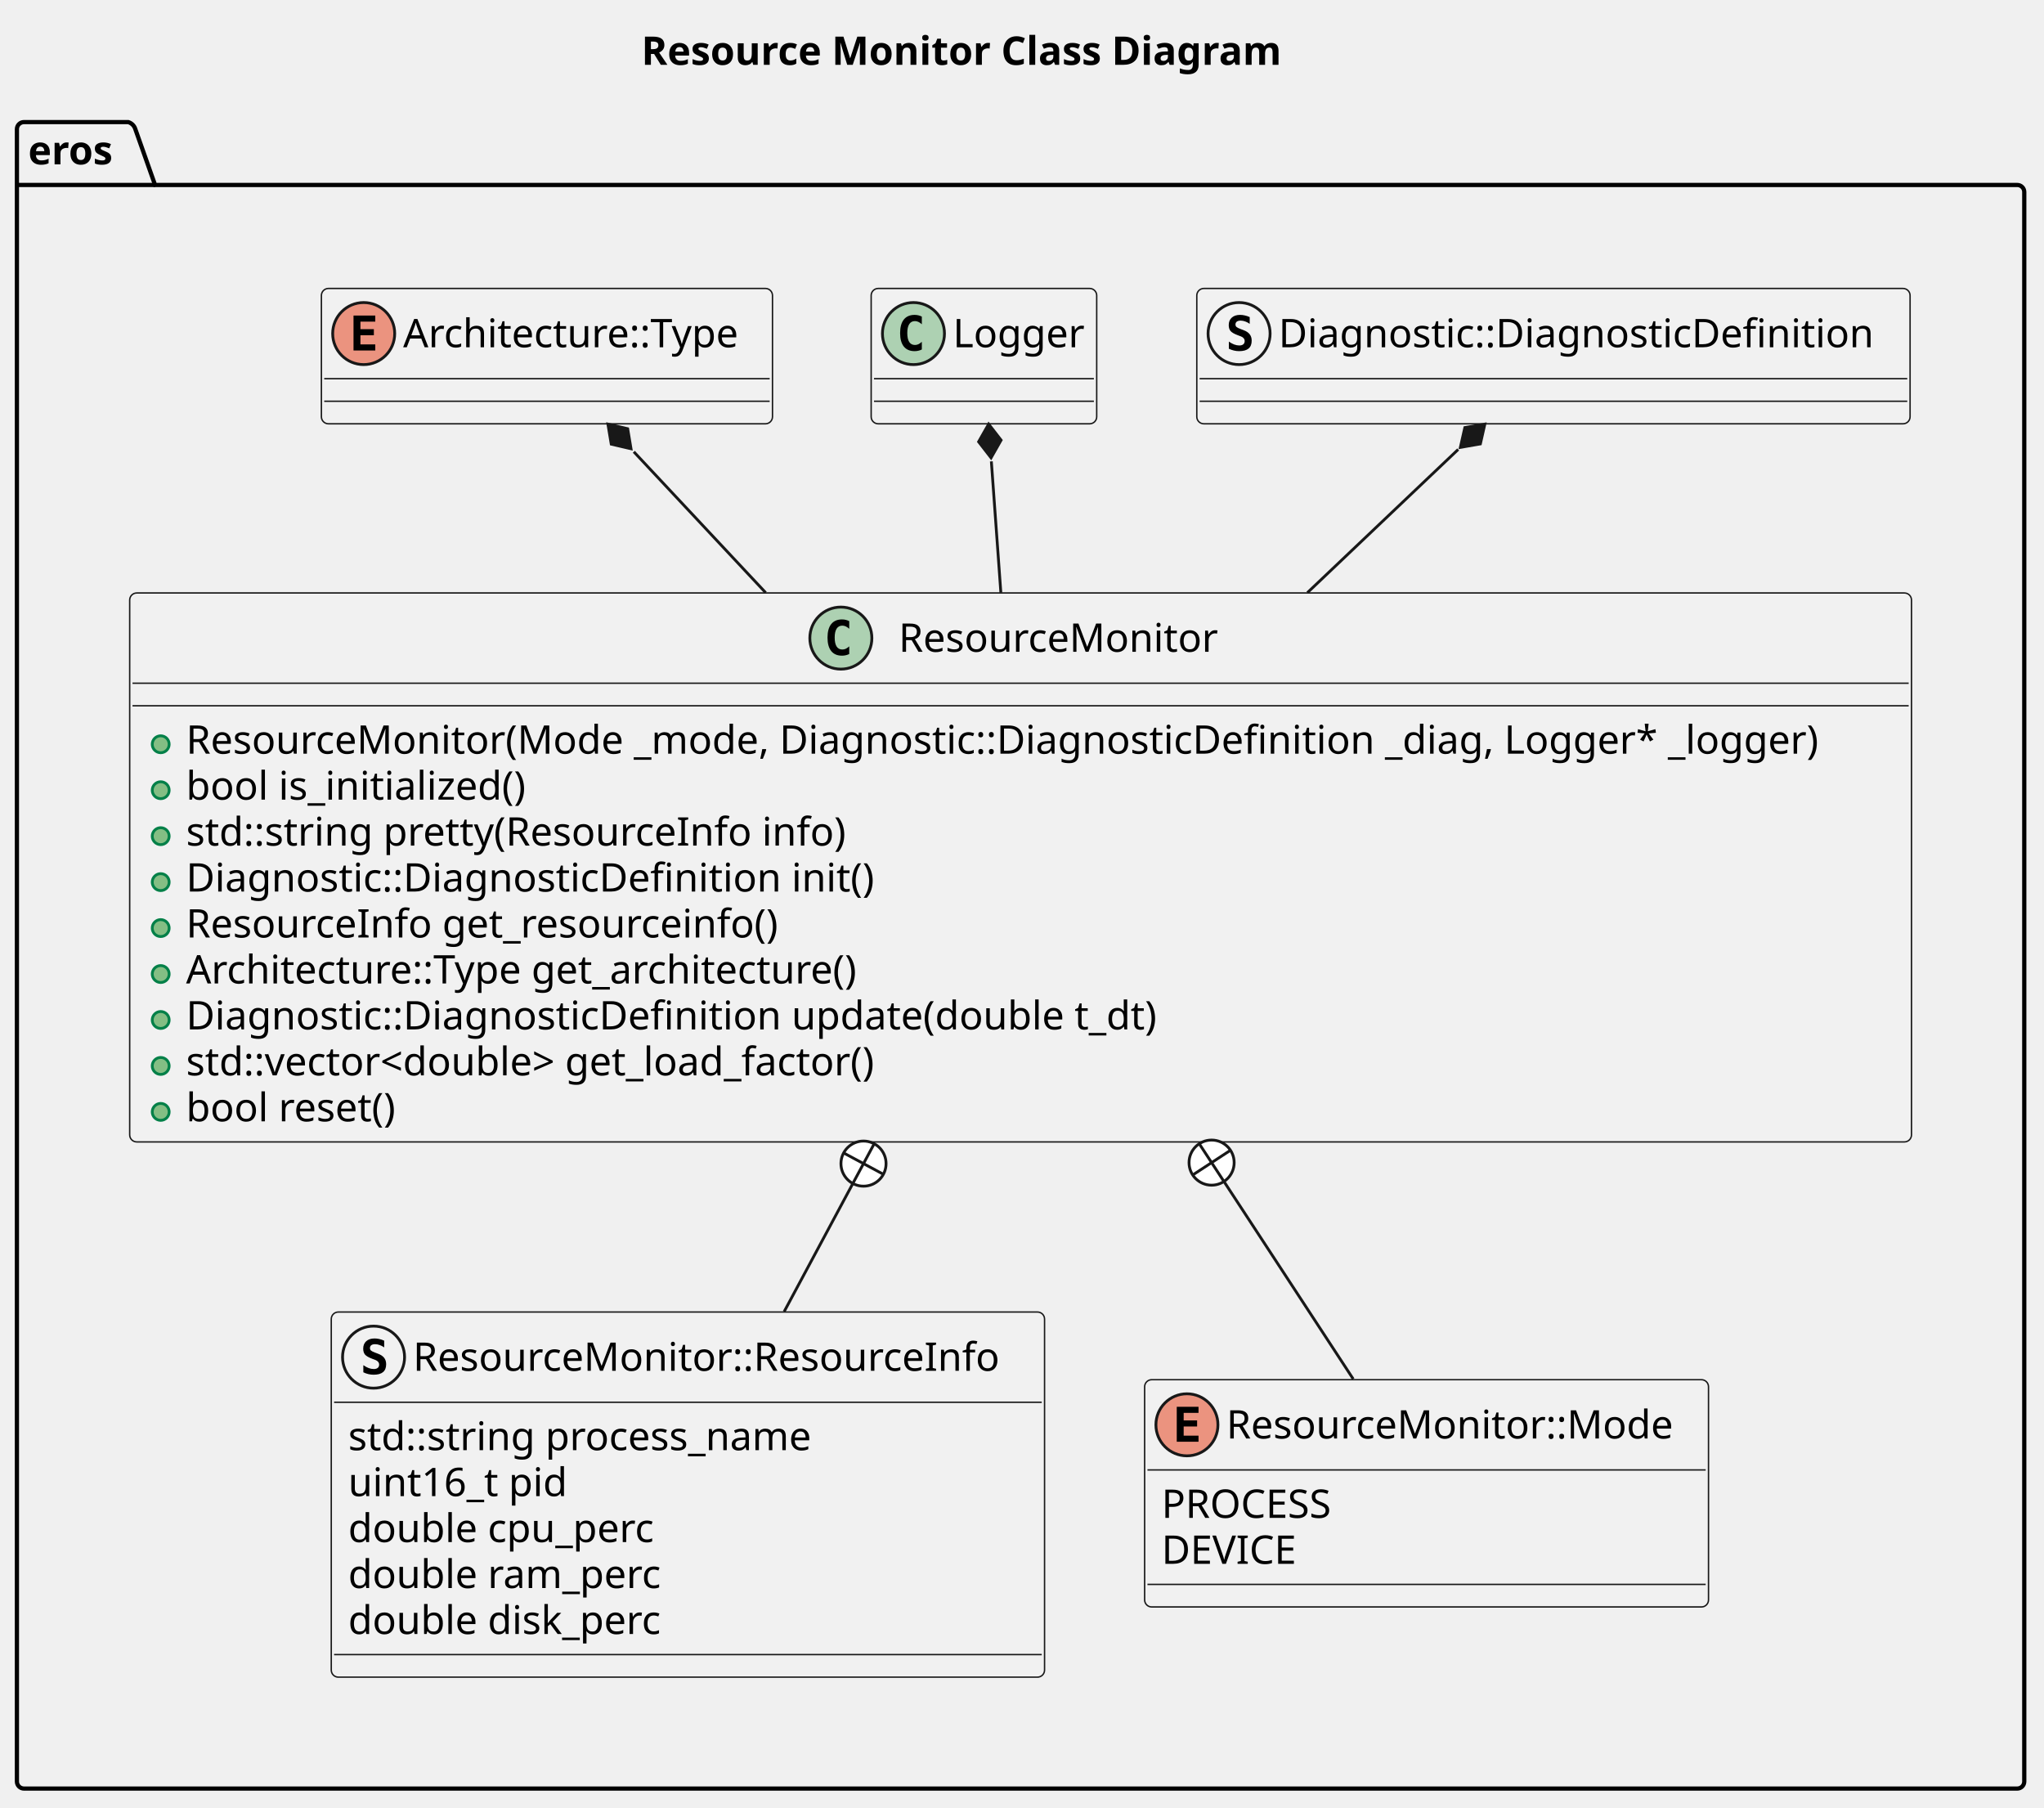
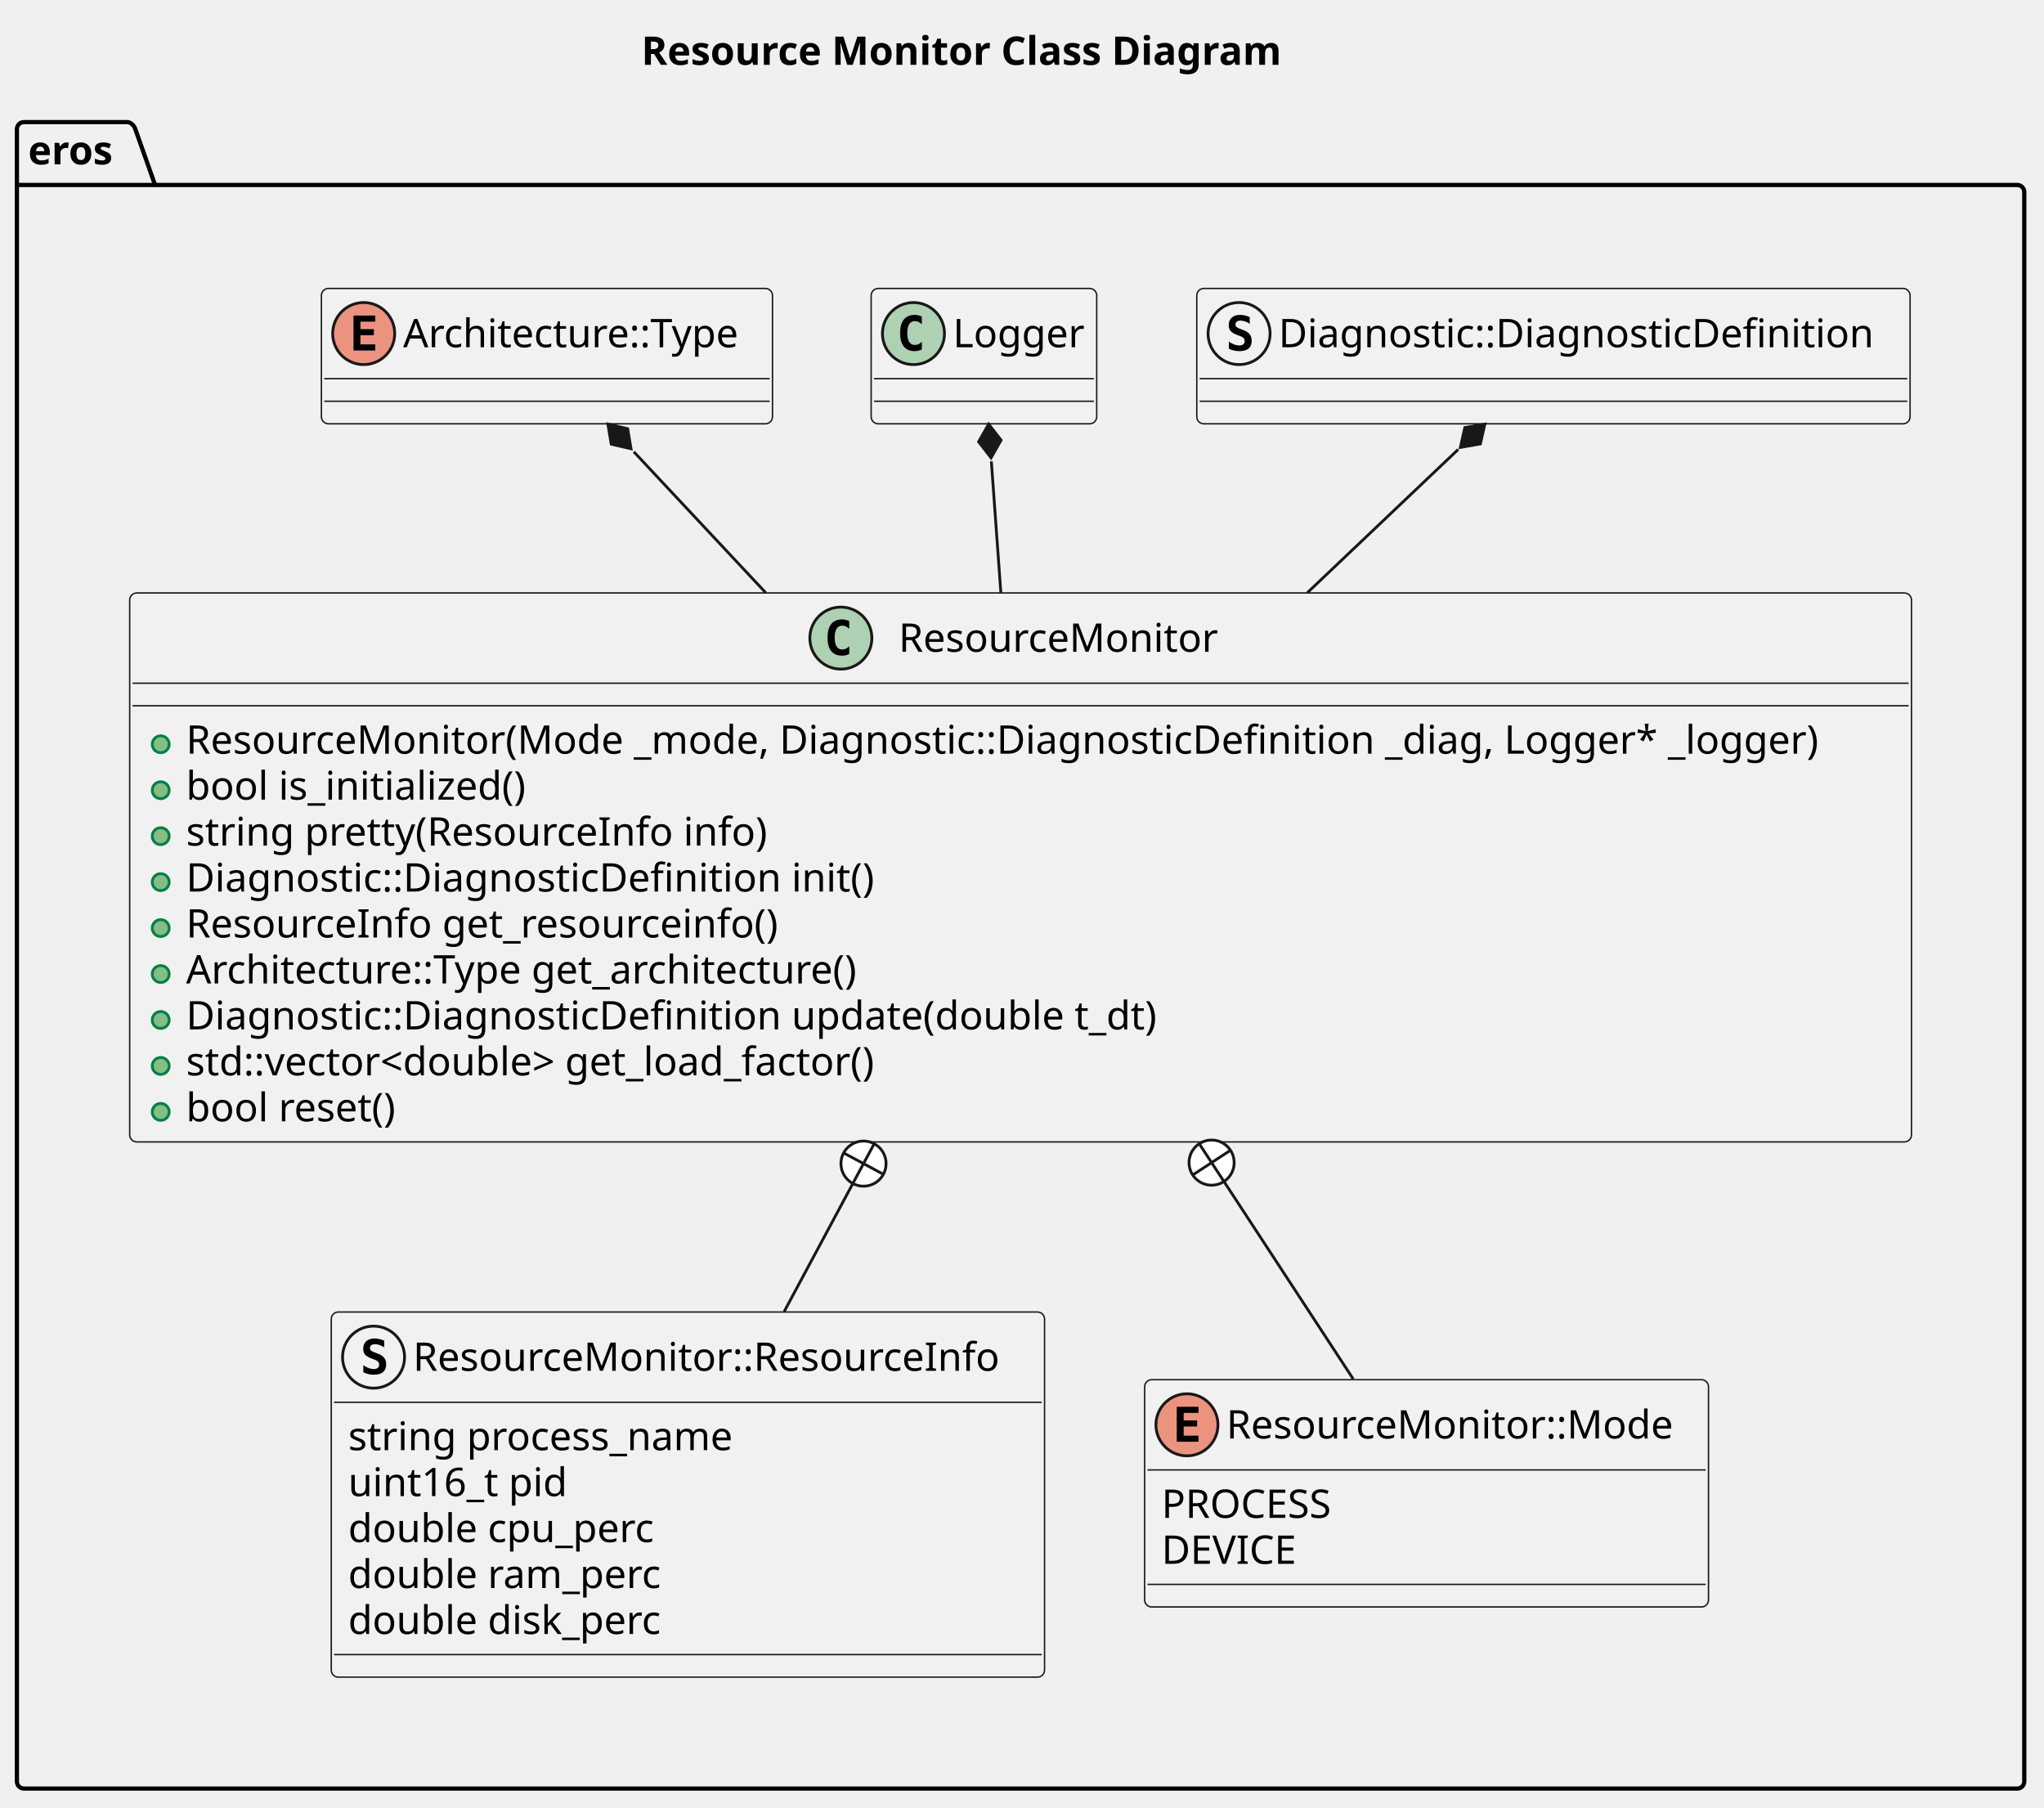
<svg xmlns="http://www.w3.org/2000/svg" contentStyleType="text/css" height="641px" preserveAspectRatio="none" style="width:725px;height:641px;background:#FFFFFF;" version="1.1" viewBox="0 0 725 641" width="725px" zoomAndPan="magnify">
  <defs />
  <g>
    <rect fill="none" height="26.297" id="_title" style="stroke:none;stroke-width:1.0;" width="266" x="222.5" y="5" />
    <text fill="#000000" font-family="sans-serif" font-size="14" font-weight="bold" lengthAdjust="spacing" textLength="256" x="227.5" y="22.995">Resource Monitor Class Diagram</text>
    <g id="cluster_eros">
      <path d="M8.5,43.297 L45.5,43.297 A3.75,3.75 0 0 1 48,45.797 L55,65.594 L715.5,65.594 A2.5,2.5 0 0 1 718,68.094 L718,631.797 A2.5,2.5 0 0 1 715.5,634.297 L8.5,634.297 A2.5,2.5 0 0 1 6,631.797 L6,45.797 A2.5,2.5 0 0 1 8.5,43.297 " fill="none" style="stroke:#000000;stroke-width:1.5;" />
      <line style="stroke:#000000;stroke-width:1.5;" x1="6" x2="55" y1="65.594" y2="65.594" />
      <text fill="#000000" font-family="sans-serif" font-size="14" font-weight="bold" lengthAdjust="spacing" textLength="36" x="10" y="58.292">eros</text>
    </g>
    <g id="elem_ResourceMonitor">
      <rect codeLine="31" fill="#F1F1F1" height="194.672" id="ResourceMonitor" rx="2.5" ry="2.5" style="stroke:#181818;stroke-width:0.5;" width="632" x="46" y="210.297" />
      <ellipse cx="298.25" cy="226.297" fill="#ADD1B2" rx="11" ry="11" style="stroke:#181818;stroke-width:1.0;" />
      <path d="M301.219,231.938 Q300.641,232.234 300,232.375 Q299.359,232.531 298.656,232.531 Q296.156,232.531 294.828,230.891 Q293.516,229.234 293.516,226.109 Q293.516,222.984 294.828,221.328 Q296.156,219.672 298.656,219.672 Q299.359,219.672 300,219.828 Q300.656,219.984 301.219,220.281 L301.219,223 Q300.594,222.422 300,222.156 Q299.406,221.875 298.781,221.875 Q297.438,221.875 296.75,222.953 Q296.062,224.016 296.062,226.109 Q296.062,228.203 296.75,229.281 Q297.438,230.344 298.781,230.344 Q299.406,230.344 300,230.078 Q300.594,229.797 301.219,229.219 L301.219,231.938 Z " fill="#000000" />
      <text fill="#000000" font-family="sans-serif" font-size="14" lengthAdjust="spacing" textLength="119" x="318.75" y="231.144">ResourceMonitor</text>
      <line style="stroke:#181818;stroke-width:0.5;" x1="47" x2="677" y1="242.297" y2="242.297" />
      <line style="stroke:#181818;stroke-width:0.5;" x1="47" x2="677" y1="250.297" y2="250.297" />
      <ellipse cx="57" cy="263.945" fill="#84BE84" rx="3" ry="3" style="stroke:#038048;stroke-width:1.0;" />
      <text fill="#000000" font-family="sans-serif" font-size="14" lengthAdjust="spacing" textLength="606" x="66" y="267.292">ResourceMonitor(Mode _mode, Diagnostic::DiagnosticDefinition _diag, Logger* _logger)</text>
      <ellipse cx="57" cy="280.242" fill="#84BE84" rx="3" ry="3" style="stroke:#038048;stroke-width:1.0;" />
      <text fill="#000000" font-family="sans-serif" font-size="14" lengthAdjust="spacing" textLength="125" x="66" y="283.589">bool is_initialized()</text>
      <ellipse cx="57" cy="296.539" fill="#84BE84" rx="3" ry="3" style="stroke:#038048;stroke-width:1.0;" />
-       <text fill="#000000" font-family="sans-serif" font-size="14" lengthAdjust="spacing" textLength="246" x="66" y="299.886">std::string pretty(ResourceInfo info)</text>
+       <text fill="#000000" font-family="sans-serif" font-size="14" lengthAdjust="spacing" textLength="214" x="66" y="299.886">string pretty(ResourceInfo info)</text>
      <ellipse cx="57" cy="312.836" fill="#84BE84" rx="3" ry="3" style="stroke:#038048;stroke-width:1.0;" />
      <text fill="#000000" font-family="sans-serif" font-size="14" lengthAdjust="spacing" textLength="255" x="66" y="316.183">Diagnostic::DiagnosticDefinition init()</text>
      <ellipse cx="57" cy="329.133" fill="#84BE84" rx="3" ry="3" style="stroke:#038048;stroke-width:1.0;" />
      <text fill="#000000" font-family="sans-serif" font-size="14" lengthAdjust="spacing" textLength="223" x="66" y="332.479">ResourceInfo get_resourceinfo()</text>
      <ellipse cx="57" cy="345.43" fill="#84BE84" rx="3" ry="3" style="stroke:#038048;stroke-width:1.0;" />
      <text fill="#000000" font-family="sans-serif" font-size="14" lengthAdjust="spacing" textLength="255" x="66" y="348.776">Architecture::Type get_architecture()</text>
      <ellipse cx="57" cy="361.727" fill="#84BE84" rx="3" ry="3" style="stroke:#038048;stroke-width:1.0;" />
      <text fill="#000000" font-family="sans-serif" font-size="14" lengthAdjust="spacing" textLength="362" x="66" y="365.073">Diagnostic::DiagnosticDefinition update(double t_dt)</text>
      <ellipse cx="57" cy="378.023" fill="#84BE84" rx="3" ry="3" style="stroke:#038048;stroke-width:1.0;" />
      <text fill="#000000" font-family="sans-serif" font-size="14" lengthAdjust="spacing" textLength="266" x="66" y="381.37">std::vector&lt;double&gt; get_load_factor()</text>
      <ellipse cx="57" cy="394.32" fill="#84BE84" rx="3" ry="3" style="stroke:#038048;stroke-width:1.0;" />
      <text fill="#000000" font-family="sans-serif" font-size="14" lengthAdjust="spacing" textLength="80" x="66" y="397.667">bool reset()</text>
    </g>
    <g id="elem_ResourceMonitor::ResourceInfo">
      <rect codeLine="20" fill="#F1F1F1" height="129.484" id="ResourceMonitor::ResourceInfo" rx="2.5" ry="2.5" style="stroke:#181818;stroke-width:0.5;" width="253" x="117.5" y="465.297" />
      <ellipse cx="132.5" cy="481.297" fill="#F1F1F1" rx="11" ry="11" style="stroke:#181818;stroke-width:1.0;" />
      <path d="M131.984,481.859 Q130.125,481.156 129.469,480.391 Q128.828,479.609 128.828,478.297 Q128.828,476.609 129.906,475.641 Q130.984,474.672 132.859,474.672 Q133.719,474.672 134.562,474.875 Q135.422,475.062 136.266,475.453 L136.266,477.844 Q135.484,477.281 134.656,477 Q133.844,476.703 133.047,476.703 Q132.172,476.703 131.688,477.062 Q131.219,477.422 131.219,478.078 Q131.219,478.594 131.562,478.938 Q131.906,479.266 133,479.672 L134.062,480.078 Q135.547,480.625 136.25,481.531 Q136.969,482.438 136.969,483.812 Q136.969,485.688 135.859,486.609 Q134.75,487.531 132.5,487.531 Q131.578,487.531 130.656,487.312 Q129.734,487.094 128.875,486.672 L128.875,484.141 Q129.844,484.828 130.766,485.172 Q131.688,485.516 132.578,485.516 Q133.484,485.516 133.984,485.109 Q134.484,484.688 134.484,483.953 Q134.484,483.391 134.141,482.984 Q133.812,482.562 133.188,482.312 L131.984,481.859 Z " fill="#000000" />
      <text fill="#000000" font-family="sans-serif" font-size="14" lengthAdjust="spacing" textLength="221" x="146.5" y="486.144">ResourceMonitor::ResourceInfo</text>
      <line style="stroke:#181818;stroke-width:0.5;" x1="118.5" x2="369.5" y1="497.297" y2="497.297" />
-       <text fill="#000000" font-family="sans-serif" font-size="14" lengthAdjust="spacing" textLength="177" x="123.5" y="514.292">std::string process_name</text>
+       <text fill="#000000" font-family="sans-serif" font-size="14" lengthAdjust="spacing" textLength="145" x="123.5" y="514.292">string process_name</text>
      <text fill="#000000" font-family="sans-serif" font-size="14" lengthAdjust="spacing" textLength="81" x="123.5" y="530.589">uint16_t pid</text>
      <text fill="#000000" font-family="sans-serif" font-size="14" lengthAdjust="spacing" textLength="116" x="123.5" y="546.886">double cpu_perc</text>
      <text fill="#000000" font-family="sans-serif" font-size="14" lengthAdjust="spacing" textLength="116" x="123.5" y="563.183">double ram_perc</text>
      <text fill="#000000" font-family="sans-serif" font-size="14" lengthAdjust="spacing" textLength="118" x="123.5" y="579.48">double disk_perc</text>
      <line style="stroke:#181818;stroke-width:0.5;" x1="118.5" x2="369.5" y1="586.781" y2="586.781" />
    </g>
    <g id="elem_ResourceMonitor::Mode">
      <rect codeLine="27" fill="#F1F1F1" height="80.594" id="ResourceMonitor::Mode" rx="2.5" ry="2.5" style="stroke:#181818;stroke-width:0.5;" width="200" x="406" y="489.297" />
      <ellipse cx="421" cy="505.297" fill="#EB937F" rx="11" ry="11" style="stroke:#181818;stroke-width:1.0;" />
      <path d="M425.109,511.297 L417.391,511.297 L417.391,498.906 L425.109,498.906 L425.109,501.062 L419.844,501.062 L419.844,503.734 L424.609,503.734 L424.609,505.891 L419.844,505.891 L419.844,509.141 L425.109,509.141 L425.109,511.297 Z " fill="#000000" />
      <text fill="#000000" font-family="sans-serif" font-size="14" lengthAdjust="spacing" textLength="168" x="435" y="510.144">ResourceMonitor::Mode</text>
      <line style="stroke:#181818;stroke-width:0.5;" x1="407" x2="605" y1="521.297" y2="521.297" />
      <text fill="#000000" font-family="sans-serif" font-size="14" lengthAdjust="spacing" textLength="67" x="412" y="538.292">PROCESS</text>
      <text fill="#000000" font-family="sans-serif" font-size="14" lengthAdjust="spacing" textLength="51" x="412" y="554.589">DEVICE</text>
      <line style="stroke:#181818;stroke-width:0.5;" x1="407" x2="605" y1="561.891" y2="561.891" />
    </g>
    <g id="elem_Diagnostic::DiagnosticDefinition">
      <rect codeLine="10" fill="#F1F1F1" height="48" id="Diagnostic::DiagnosticDefinition" rx="2.5" ry="2.5" style="stroke:#181818;stroke-width:0.5;" width="253" x="424.5" y="102.297" />
      <ellipse cx="439.5" cy="118.297" fill="#F1F1F1" rx="11" ry="11" style="stroke:#181818;stroke-width:1.0;" />
      <path d="M438.984,118.859 Q437.125,118.156 436.469,117.391 Q435.828,116.609 435.828,115.297 Q435.828,113.609 436.906,112.641 Q437.984,111.672 439.859,111.672 Q440.719,111.672 441.562,111.875 Q442.422,112.062 443.266,112.453 L443.266,114.844 Q442.484,114.281 441.656,114 Q440.844,113.703 440.047,113.703 Q439.172,113.703 438.688,114.062 Q438.219,114.422 438.219,115.078 Q438.219,115.594 438.562,115.938 Q438.906,116.266 440,116.672 L441.062,117.078 Q442.547,117.625 443.25,118.531 Q443.969,119.438 443.969,120.812 Q443.969,122.688 442.859,123.609 Q441.75,124.531 439.5,124.531 Q438.578,124.531 437.656,124.312 Q436.734,124.094 435.875,123.672 L435.875,121.141 Q436.844,121.828 437.766,122.172 Q438.688,122.516 439.578,122.516 Q440.484,122.516 440.984,122.109 Q441.484,121.688 441.484,120.953 Q441.484,120.391 441.141,119.984 Q440.812,119.562 440.188,119.312 L438.984,118.859 Z " fill="#000000" />
      <text fill="#000000" font-family="sans-serif" font-size="14" lengthAdjust="spacing" textLength="221" x="453.5" y="123.144">Diagnostic::DiagnosticDefinition</text>
      <line style="stroke:#181818;stroke-width:0.5;" x1="425.5" x2="676.5" y1="134.297" y2="134.297" />
      <line style="stroke:#181818;stroke-width:0.5;" x1="425.5" x2="676.5" y1="142.297" y2="142.297" />
    </g>
    <g id="elem_Logger">
      <rect codeLine="11" fill="#F1F1F1" height="48" id="Logger" rx="2.5" ry="2.5" style="stroke:#181818;stroke-width:0.5;" width="80" x="309" y="102.297" />
      <ellipse cx="324" cy="118.297" fill="#ADD1B2" rx="11" ry="11" style="stroke:#181818;stroke-width:1.0;" />
      <path d="M326.969,123.938 Q326.391,124.234 325.75,124.375 Q325.109,124.531 324.406,124.531 Q321.906,124.531 320.578,122.891 Q319.266,121.234 319.266,118.109 Q319.266,114.984 320.578,113.328 Q321.906,111.672 324.406,111.672 Q325.109,111.672 325.75,111.828 Q326.406,111.984 326.969,112.281 L326.969,115 Q326.344,114.422 325.75,114.156 Q325.156,113.875 324.531,113.875 Q323.188,113.875 322.5,114.953 Q321.812,116.016 321.812,118.109 Q321.812,120.203 322.5,121.281 Q323.188,122.344 324.531,122.344 Q325.156,122.344 325.75,122.078 Q326.344,121.797 326.969,121.219 L326.969,123.938 Z " fill="#000000" />
      <text fill="#000000" font-family="sans-serif" font-size="14" lengthAdjust="spacing" textLength="48" x="338" y="123.144">Logger</text>
      <line style="stroke:#181818;stroke-width:0.5;" x1="310" x2="388" y1="134.297" y2="134.297" />
      <line style="stroke:#181818;stroke-width:0.5;" x1="310" x2="388" y1="142.297" y2="142.297" />
    </g>
    <g id="elem_Architecture::Type">
      <rect codeLine="12" fill="#F1F1F1" height="48" id="Architecture::Type" rx="2.5" ry="2.5" style="stroke:#181818;stroke-width:0.5;" width="160" x="114" y="102.297" />
      <ellipse cx="129" cy="118.297" fill="#EB937F" rx="11" ry="11" style="stroke:#181818;stroke-width:1.0;" />
      <path d="M133.109,124.297 L125.391,124.297 L125.391,111.906 L133.109,111.906 L133.109,114.062 L127.844,114.062 L127.844,116.734 L132.609,116.734 L132.609,118.891 L127.844,118.891 L127.844,122.141 L133.109,122.141 L133.109,124.297 Z " fill="#000000" />
      <text fill="#000000" font-family="sans-serif" font-size="14" lengthAdjust="spacing" textLength="128" x="143" y="123.144">Architecture::Type</text>
      <line style="stroke:#181818;stroke-width:0.5;" x1="115" x2="273" y1="134.297" y2="134.297" />
      <line style="stroke:#181818;stroke-width:0.5;" x1="115" x2="273" y1="142.297" y2="142.297" />
    </g>
    <g id="link_ResourceMonitor_ResourceMonitor::ResourceInfo">
      <path codeLine="15" d="M302.94,418.907 C294.43,434.767 285.93,450.627 278.13,465.167 " fill="none" id="ResourceMonitor-backto-ResourceMonitor::ResourceInfo" style="stroke:#181818;stroke-width:1.0;" />
      <ellipse cx="306.284" cy="412.664" fill="#FFFFFF" rx="8" ry="8" style="stroke:#181818;stroke-width:1.0;" />
      <line style="stroke:#181818;stroke-width:1.0;" x1="302.497" x2="310.07" y1="419.711" y2="405.617" />
      <line style="stroke:#181818;stroke-width:1.0;" x1="299.236" x2="313.331" y1="408.878" y2="416.45" />
    </g>
    <g id="link_ResourceMonitor_ResourceMonitor::Mode">
      <path codeLine="16" d="M433.75,418.417 C450.31,443.727 466.9,469.057 479.99,489.067 " fill="none" id="ResourceMonitor-backto-ResourceMonitor::Mode" style="stroke:#181818;stroke-width:1.0;" />
      <ellipse cx="429.749" cy="412.312" fill="#FFFFFF" rx="8" ry="8" style="stroke:#181818;stroke-width:1.0;" />
      <line style="stroke:#181818;stroke-width:1.0;" x1="434.129" x2="425.37" y1="419.007" y2="405.617" />
      <line style="stroke:#181818;stroke-width:1.0;" x1="423.055" x2="436.444" y1="416.691" y2="407.932" />
    </g>
    <g id="link_Logger_ResourceMonitor">
      <path codeLine="17" d="M351.63,163.617 C352.62,177.297 353.8,193.587 355,210.187 " fill="none" id="Logger-backto-ResourceMonitor" style="stroke:#181818;stroke-width:1.0;" />
      <polygon fill="#181818" points="350.67,150.397,347.109,156.667,351.527,162.366,355.088,156.096,350.67,150.397" style="stroke:#181818;stroke-width:1.0;" />
    </g>
    <g id="link_Architecture::Type_ResourceMonitor">
      <path codeLine="18" d="M224.81,160.217 C238.23,174.557 254.73,192.187 271.58,210.187 " fill="none" id="Architecture::Type-backto-ResourceMonitor" style="stroke:#181818;stroke-width:1.0;" />
      <polygon fill="#181818" points="215.62,150.397,216.803,157.51,223.824,159.155,222.641,152.041,215.62,150.397" style="stroke:#181818;stroke-width:1.0;" />
    </g>
    <g id="link_Diagnostic::DiagnosticDefinition_ResourceMonitor">
      <path codeLine="19" d="M517.22,159.387 C501.96,173.867 483.05,191.837 463.73,210.187 " fill="none" id="Diagnostic::DiagnosticDefinition-backto-ResourceMonitor" style="stroke:#181818;stroke-width:1.0;" />
      <polygon fill="#181818" points="526.68,150.397,519.575,151.629,517.98,158.662,525.085,157.429,526.68,150.397" style="stroke:#181818;stroke-width:1.0;" />
    </g>
  </g>
</svg>
